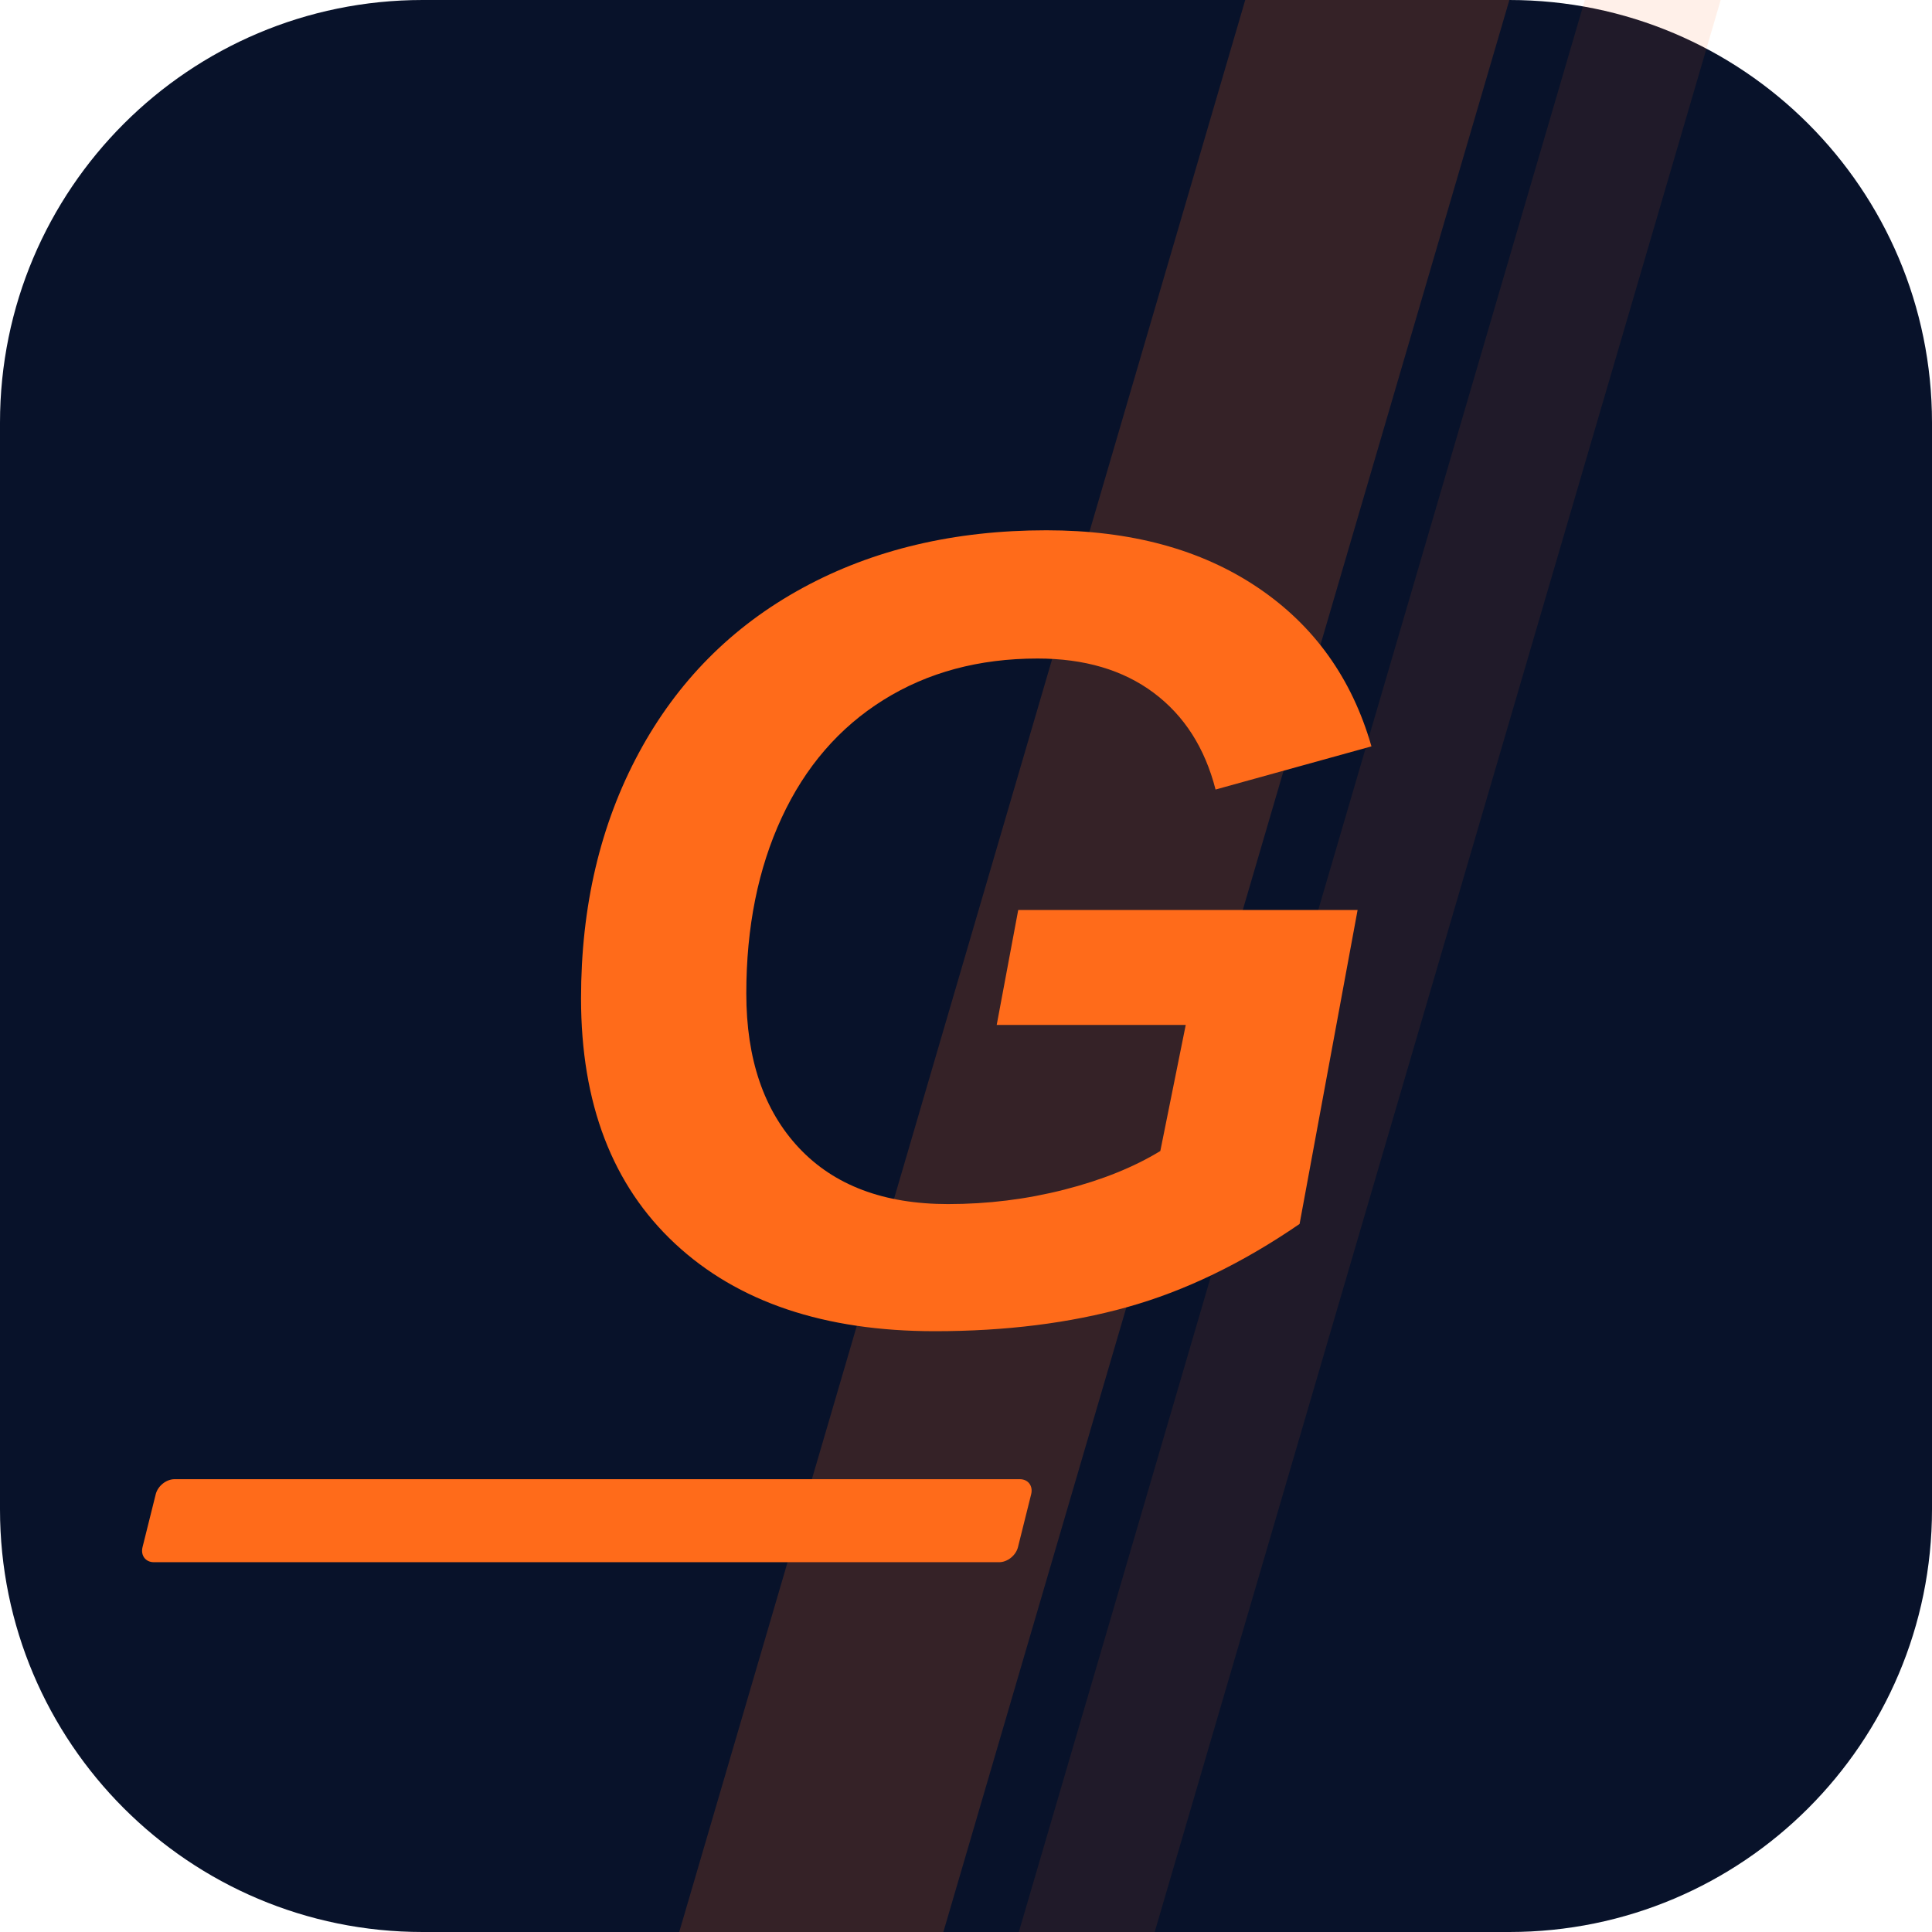
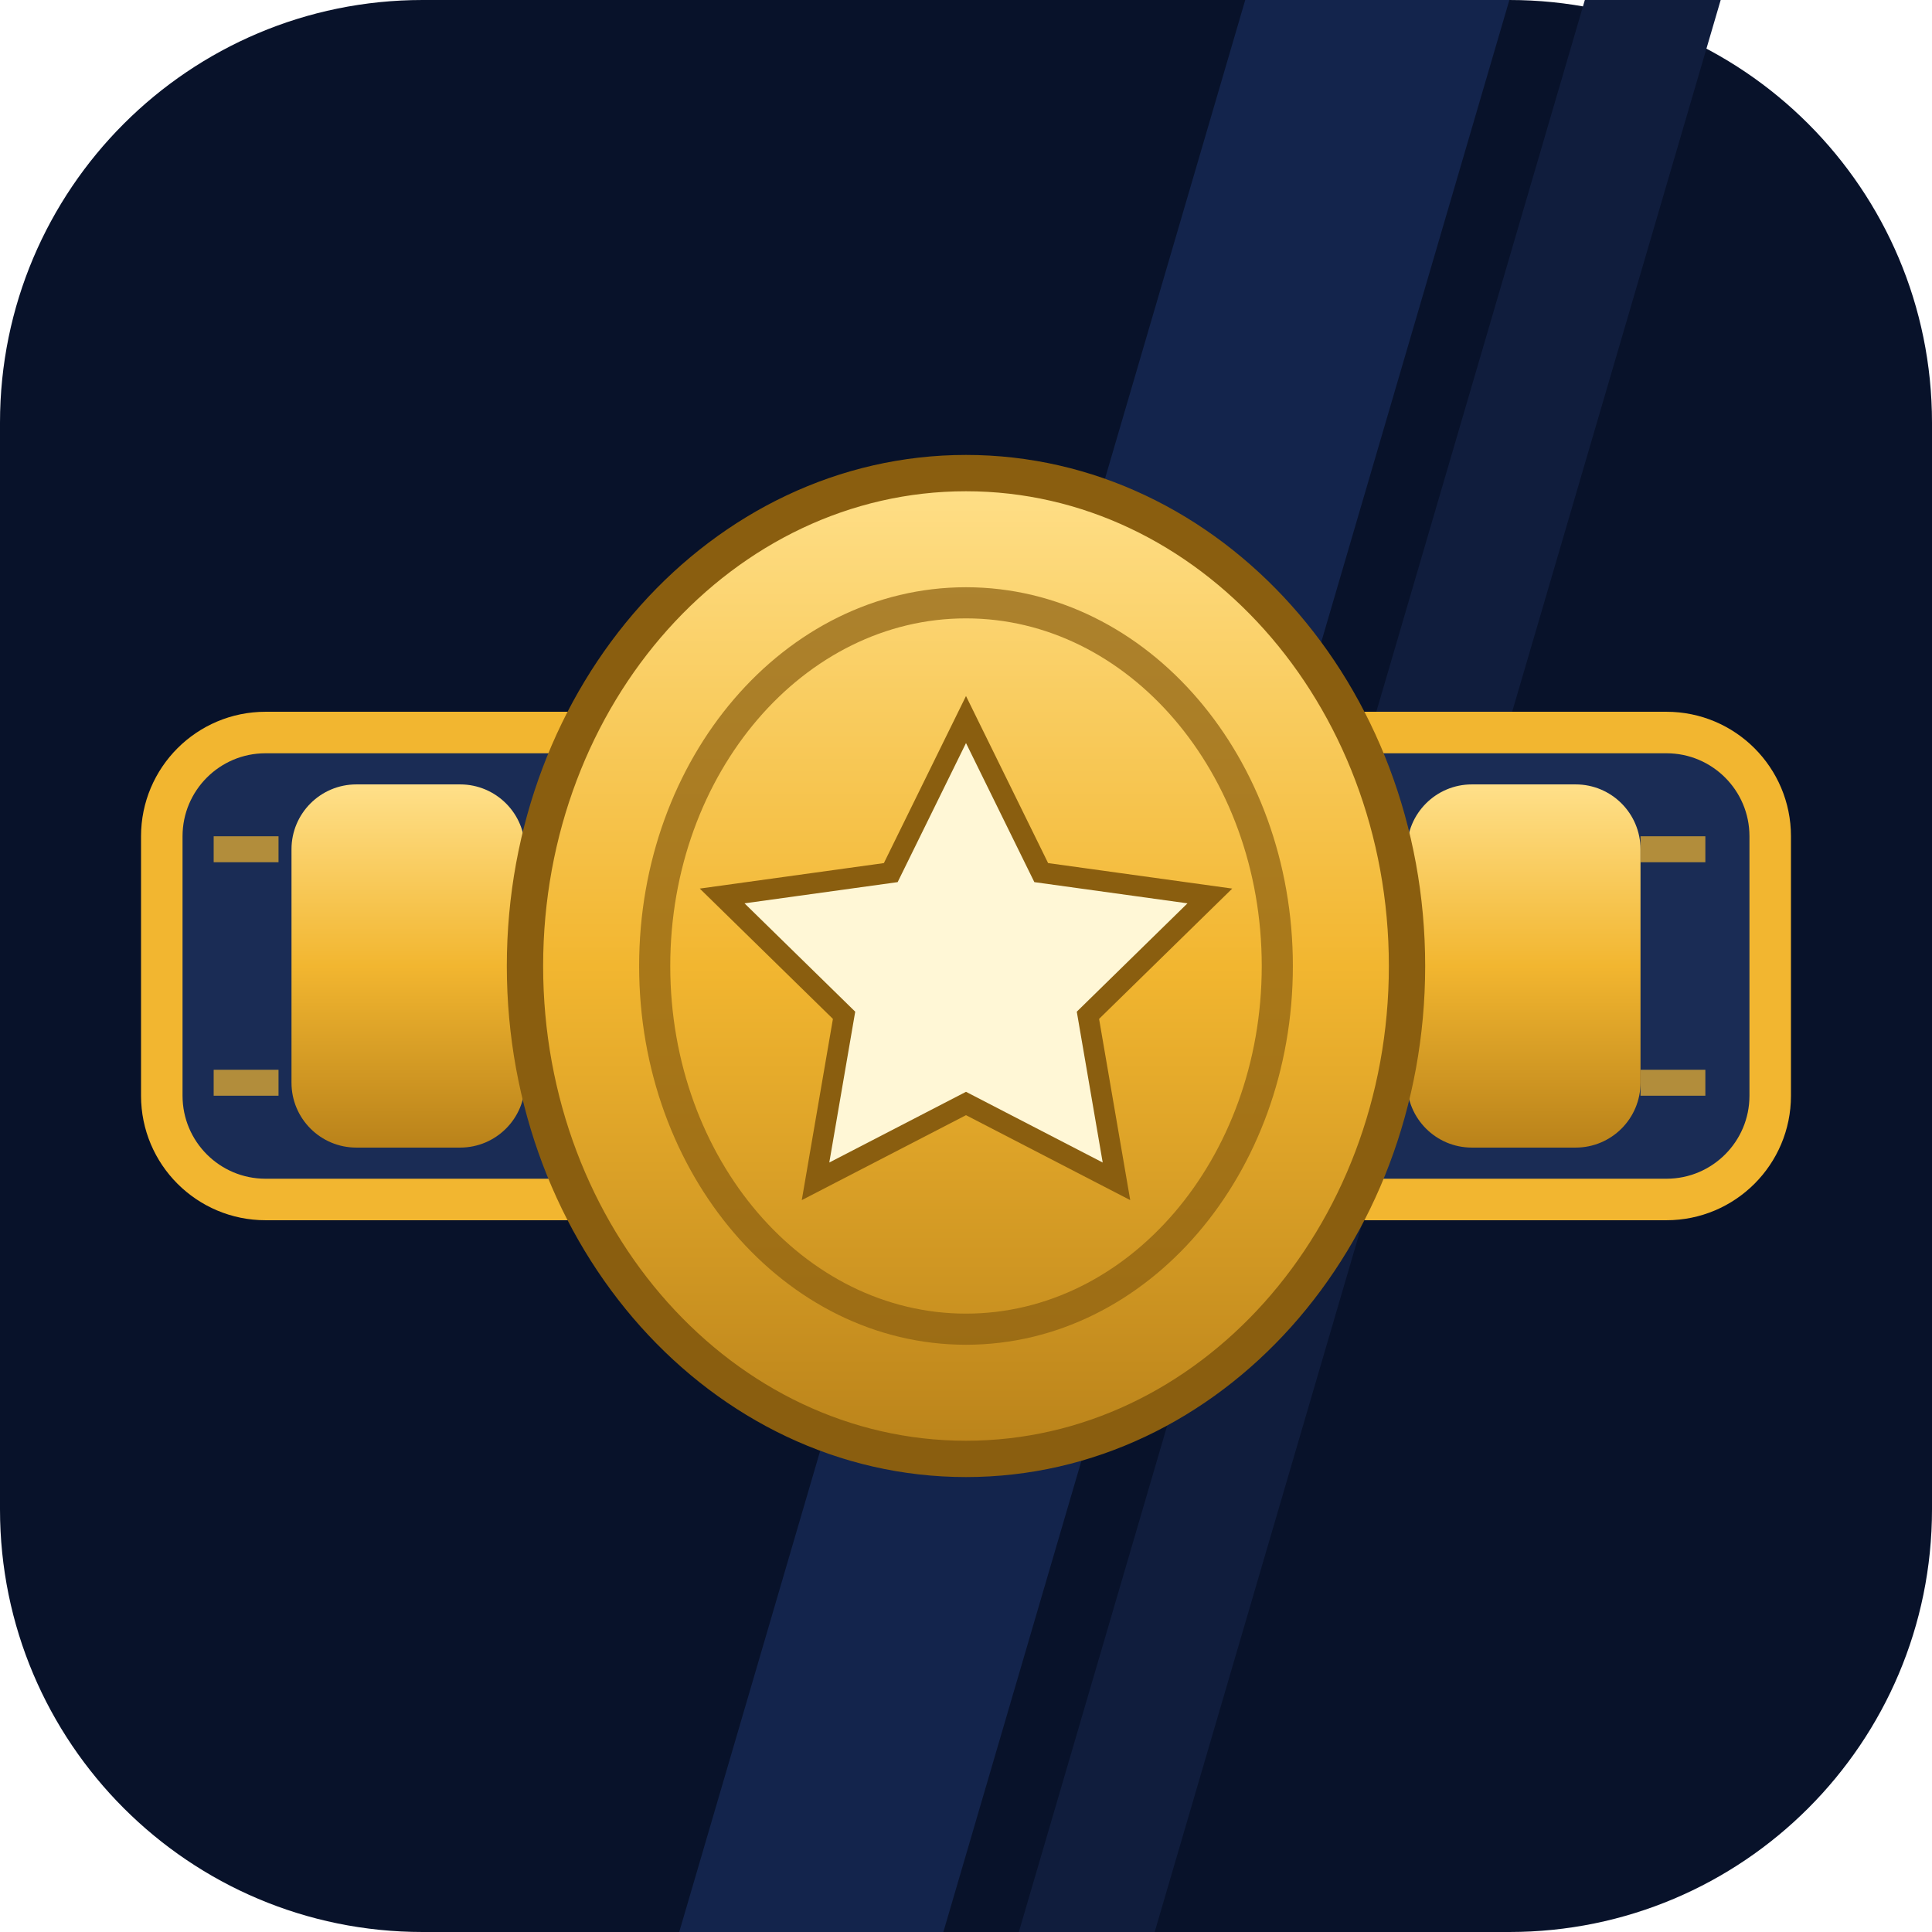
<svg xmlns="http://www.w3.org/2000/svg" viewBox="0 0 512 512">
  <rect width="512" height="512" rx="112" fill="#08122a" />
-   <path d="M330 0h70L250 512h-70z" fill="#ff6b1a" opacity=".18" />
-   <path d="M420 0h36L306 512h-36z" fill="#ff6b1a" opacity=".1" />
-   <text x="256" y="350" text-anchor="middle" font-family="Helvetica Neue, Arial, sans-serif" font-weight="900" font-style="italic" font-size="300" fill="#ff6b1a">G</text>
-   <rect x="140" y="392" width="232" height="22" rx="4" fill="#ff6b1a" transform="skewX(-14)" transform-origin="256 403" />
+   <path d="M330 0h70L250 512h-70z" fill="#13244c" />
+   <path d="M420 0h36L306 512h-36z" fill="#101d3d" />
+   <svg x="36" y="36" width="440" height="440" viewBox="0 0 64 64">
+     <defs>
+       <linearGradient id="g" x1="0" y1="0" x2="0" y2="1">
+         <stop offset="0" stop-color="#ffe08a" />
+         <stop offset=".5" stop-color="#f2b630" />
+         <stop offset="1" stop-color="#b9821a" />
+       </linearGradient>
+     </defs>
+     <rect x="1" y="23" width="62" height="18" rx="4" fill="#1a2c55" stroke="#f2b630" stroke-width="1.6" />
+     <path d="M3 27.5h58M3 36.5h58" stroke="#f2b630" stroke-width="1" stroke-dasharray="2.5 2.5" opacity=".7" />
+     <rect x="6" y="25" width="9" height="14" rx="2.5" fill="url(#g)" />
+     <rect x="49" y="25" width="9" height="14" rx="2.5" fill="url(#g)" />
+     <ellipse cx="32" cy="32" rx="17" ry="19" fill="url(#g)" stroke="#8a5e0f" stroke-width="1.4" />
+     <ellipse cx="32" cy="32" rx="12" ry="14" fill="none" stroke="#8a5e0f" stroke-width="1.2" opacity=".7" />
+     <path d="M32 22.5l2.9 5.9 6.5.9-4.7 4.6 1.1 6.4-5.8-3-5.8 3 1.1-6.4-4.7-4.6 6.5-.9z" fill="#fff7d6" stroke="#8a5e0f" stroke-width=".8" />
+   </svg>
</svg>
